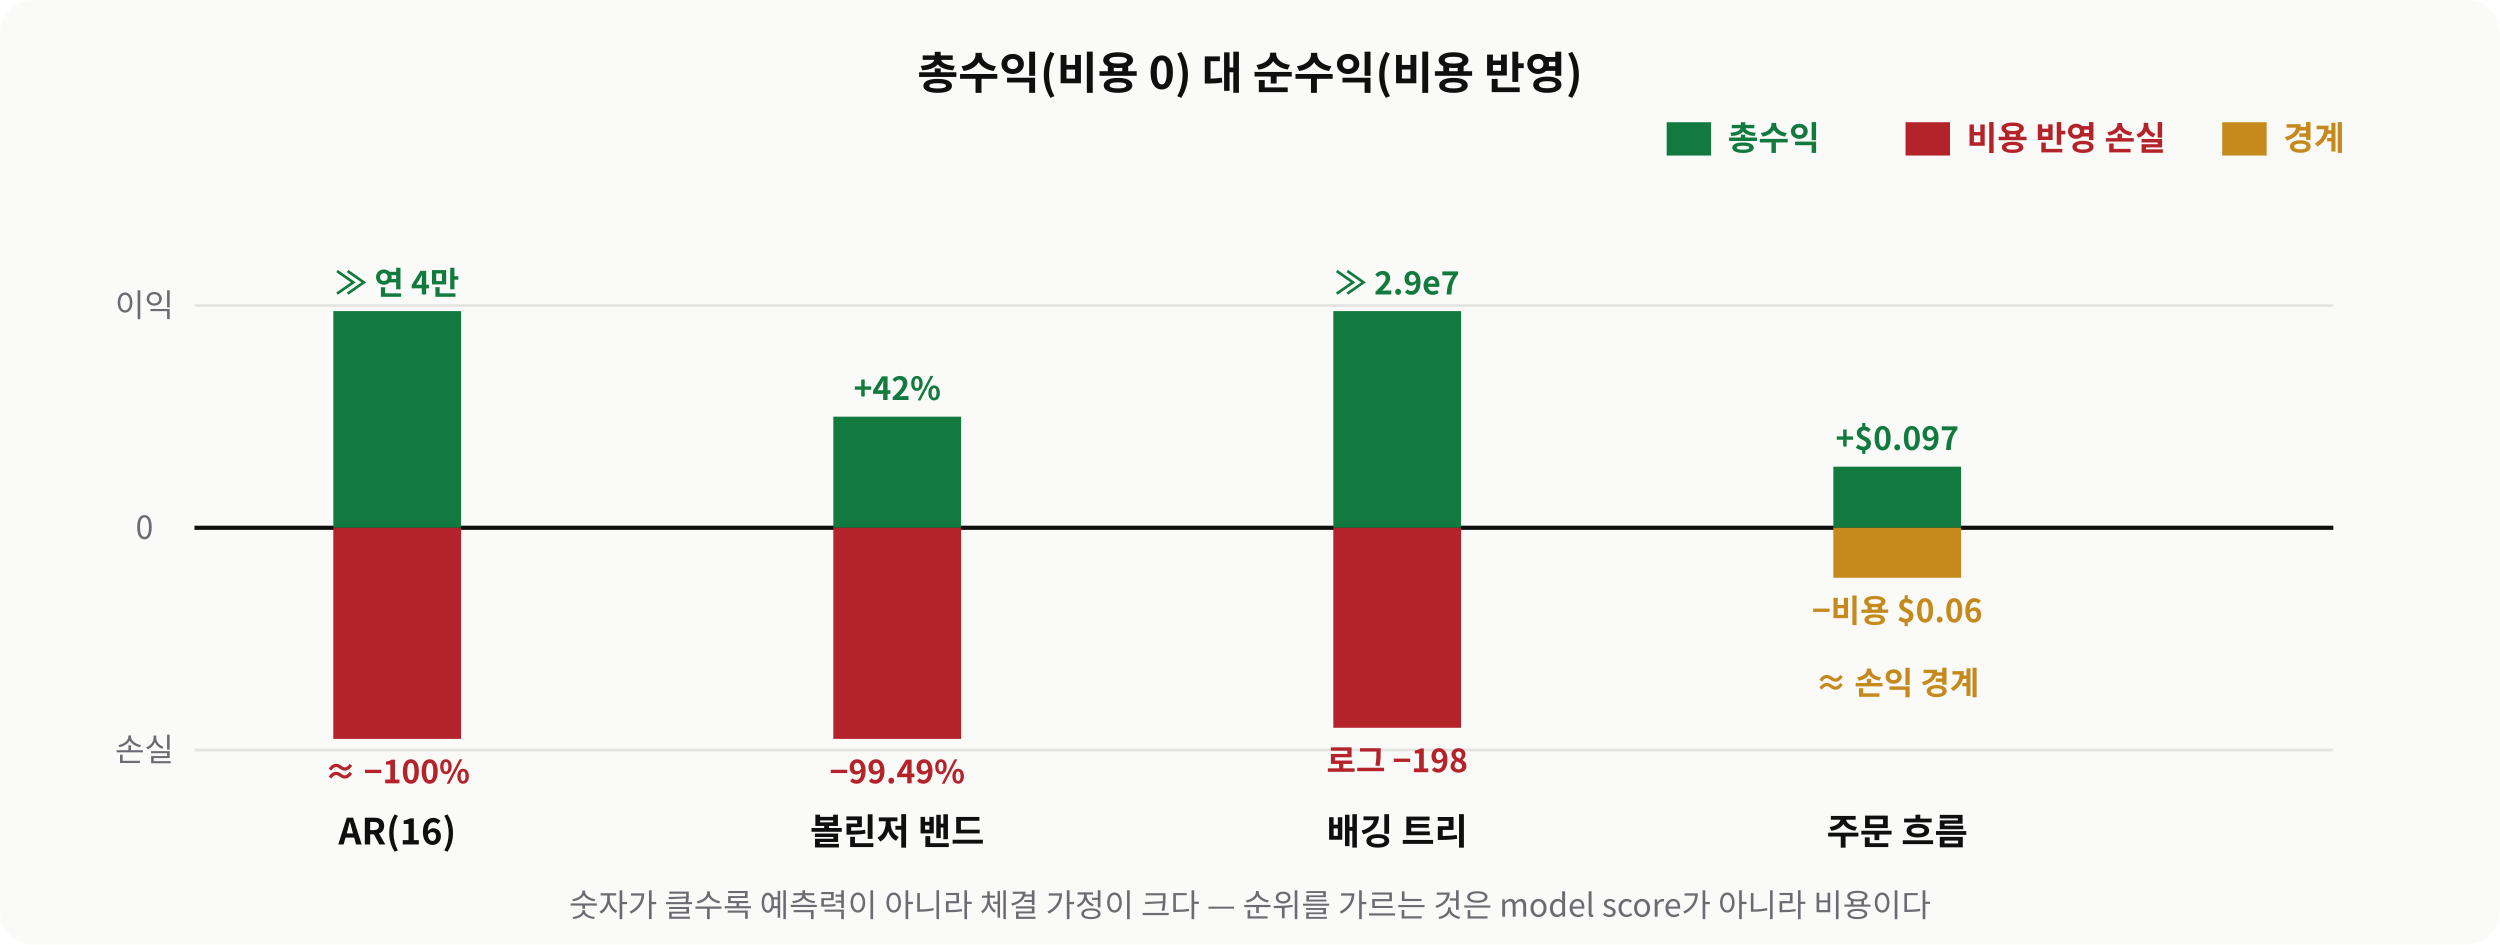
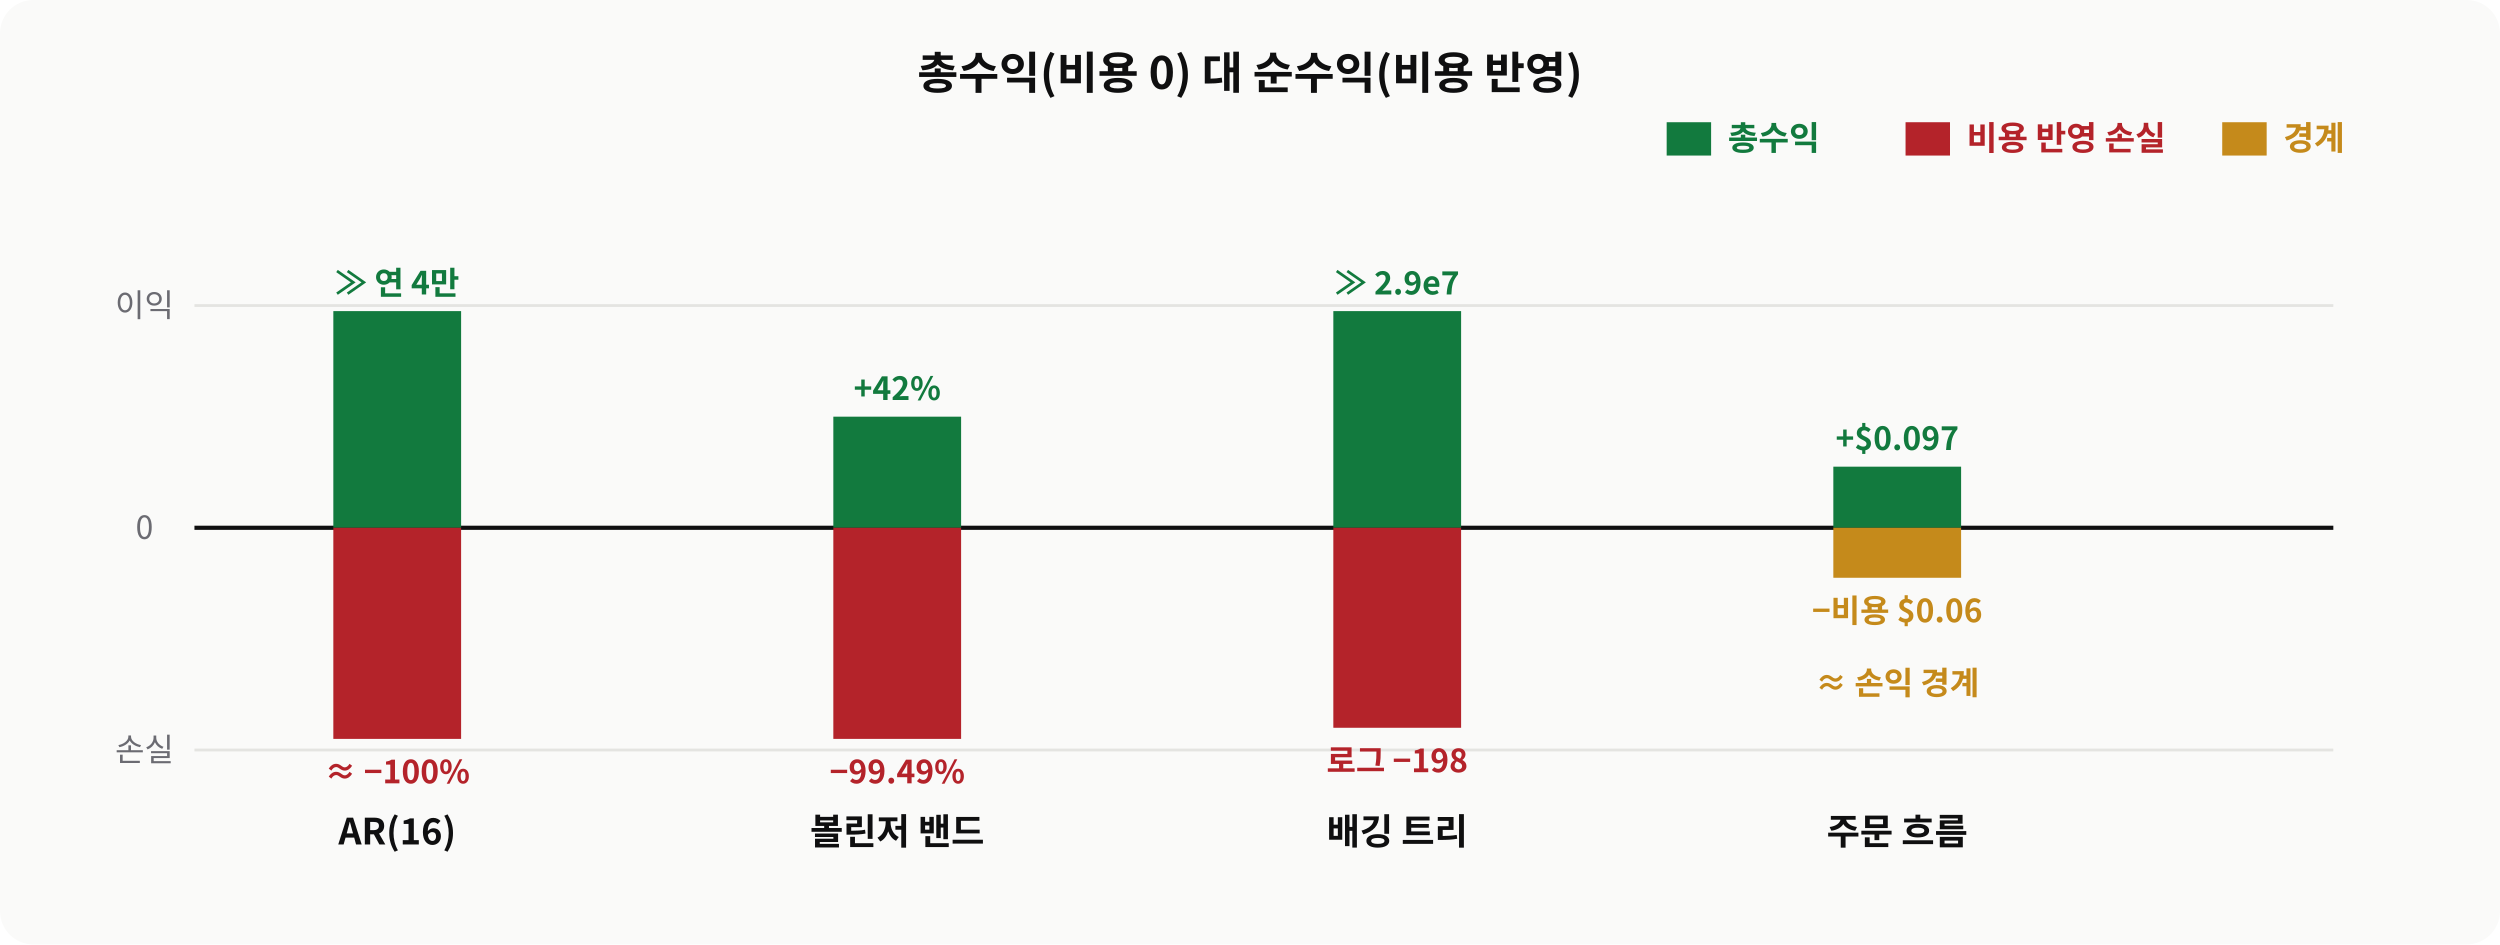
<svg xmlns="http://www.w3.org/2000/svg" viewBox="0 0 900 340" role="img" aria-labelledby="title desc">
  <defs>
    <style>
      .text{font-family:'Noto Sans CJK KR','Apple SD Gothic Neo','Malgun Gothic','Noto Sans KR',NanumGothic,Inter,system-ui,sans-serif}
      .zero{stroke:#0F0F10;stroke-width:1.5}
      .grid{stroke:#E4E4E1;stroke-width:1}
      .gross{fill:#127A3E}
      .net{fill:#B4232A}
      .marg{fill:#C58A1B}
      .head{font-size:16px;font-weight:800;fill:#0F0F10;text-anchor:middle}
      .grp{font-size:13px;font-weight:800;fill:#0F0F10;text-anchor:middle}
      .val{font-size:11.5px;font-weight:700;text-anchor:middle}
      .meta{font-size:11.5px;fill:#6B6B72;text-anchor:middle}
      .legend{font-size:12px;font-weight:700}
    </style>
  </defs>
  <rect width="900" height="340" rx="12" fill="#FAFAF9" />
  <g class="text">
    <text class="head" x="450" y="32">총수익(비용 0) 대 순수익(비용 반영)</text>
    <rect class="gross" x="600" y="44" width="16" height="12" />
    <text class="legend" x="622" y="54" fill="#127A3E">총수익</text>
    <rect class="net" x="686" y="44" width="16" height="12" />
    <text class="legend" x="708" y="54" fill="#B4232A">비용 반영 손실</text>
    <rect class="marg" x="800" y="44" width="16" height="12" />
    <text class="legend" x="822" y="54" fill="#C58A1B">경계</text>
    <line class="grid" x1="70" y1="110" x2="840" y2="110" />
    <line class="zero" x1="70" y1="190" x2="840" y2="190" />
    <line class="grid" x1="70" y1="270" x2="840" y2="270" />
    <text class="meta" x="52" y="114" text-anchor="end">이익</text>
    <text class="meta" x="52" y="194" text-anchor="end">0</text>
    <text class="meta" x="52" y="274" text-anchor="end">손실</text>
    <rect class="gross" x="120" y="112" width="46" height="78" />
    <text class="val" x="143" y="106" fill="#127A3E">≫ 연 4만</text>
    <rect class="net" x="120" y="190" width="46" height="76" />
    <text class="val" x="143" y="282" fill="#B4232A">≈ −100%</text>
    <text class="grp" x="143" y="304">AR(16)</text>
    <rect class="gross" x="300" y="150" width="46" height="40" />
    <text class="val" x="323" y="144" fill="#127A3E">+42%</text>
    <rect class="net" x="300" y="190" width="46" height="76" />
    <text class="val" x="323" y="282" fill="#B4232A">−99.49%</text>
    <text class="grp" x="323" y="304">볼린저 밴드</text>
    <rect class="gross" x="480" y="112" width="46" height="78" />
    <text class="val" x="503" y="106" fill="#127A3E">≫ 2.9e7</text>
    <rect class="net" x="480" y="190" width="46" height="72" />
    <text class="val" x="503" y="278" fill="#B4232A">로그 −198</text>
    <text class="grp" x="503" y="304">배깅 트리</text>
    <rect class="gross" x="660" y="168" width="46" height="22" />
    <text class="val" x="683" y="162" fill="#127A3E">+$0.097</text>
    <rect class="marg" x="660" y="190" width="46" height="18" />
    <text class="val" x="683" y="224" fill="#C58A1B">−비용 $0.06</text>
    <text class="grp" x="683" y="304">주문 흐름</text>
    <text class="val" x="683" y="250" fill="#C58A1B">≈ 손익 경계</text>
-     <text class="meta" x="450" y="330">숫자가 클수록 예측력이 아니라 체결 가정이 크다 — 순위를 가르는 것은 model score가 아니라 비용이다</text>
  </g>
</svg>
